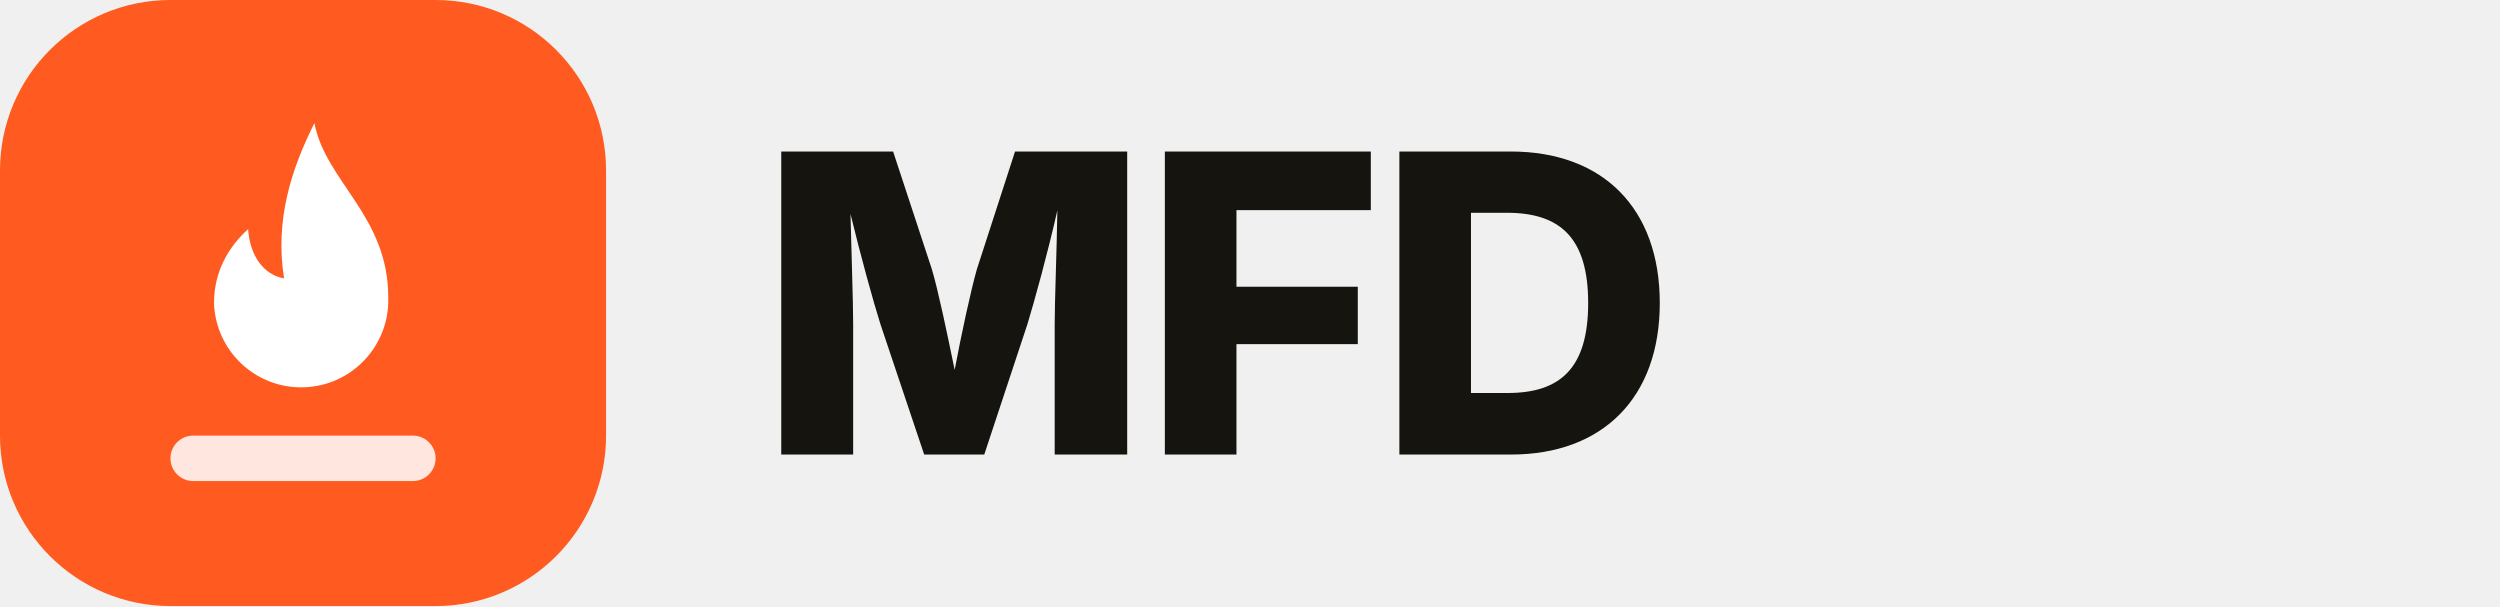
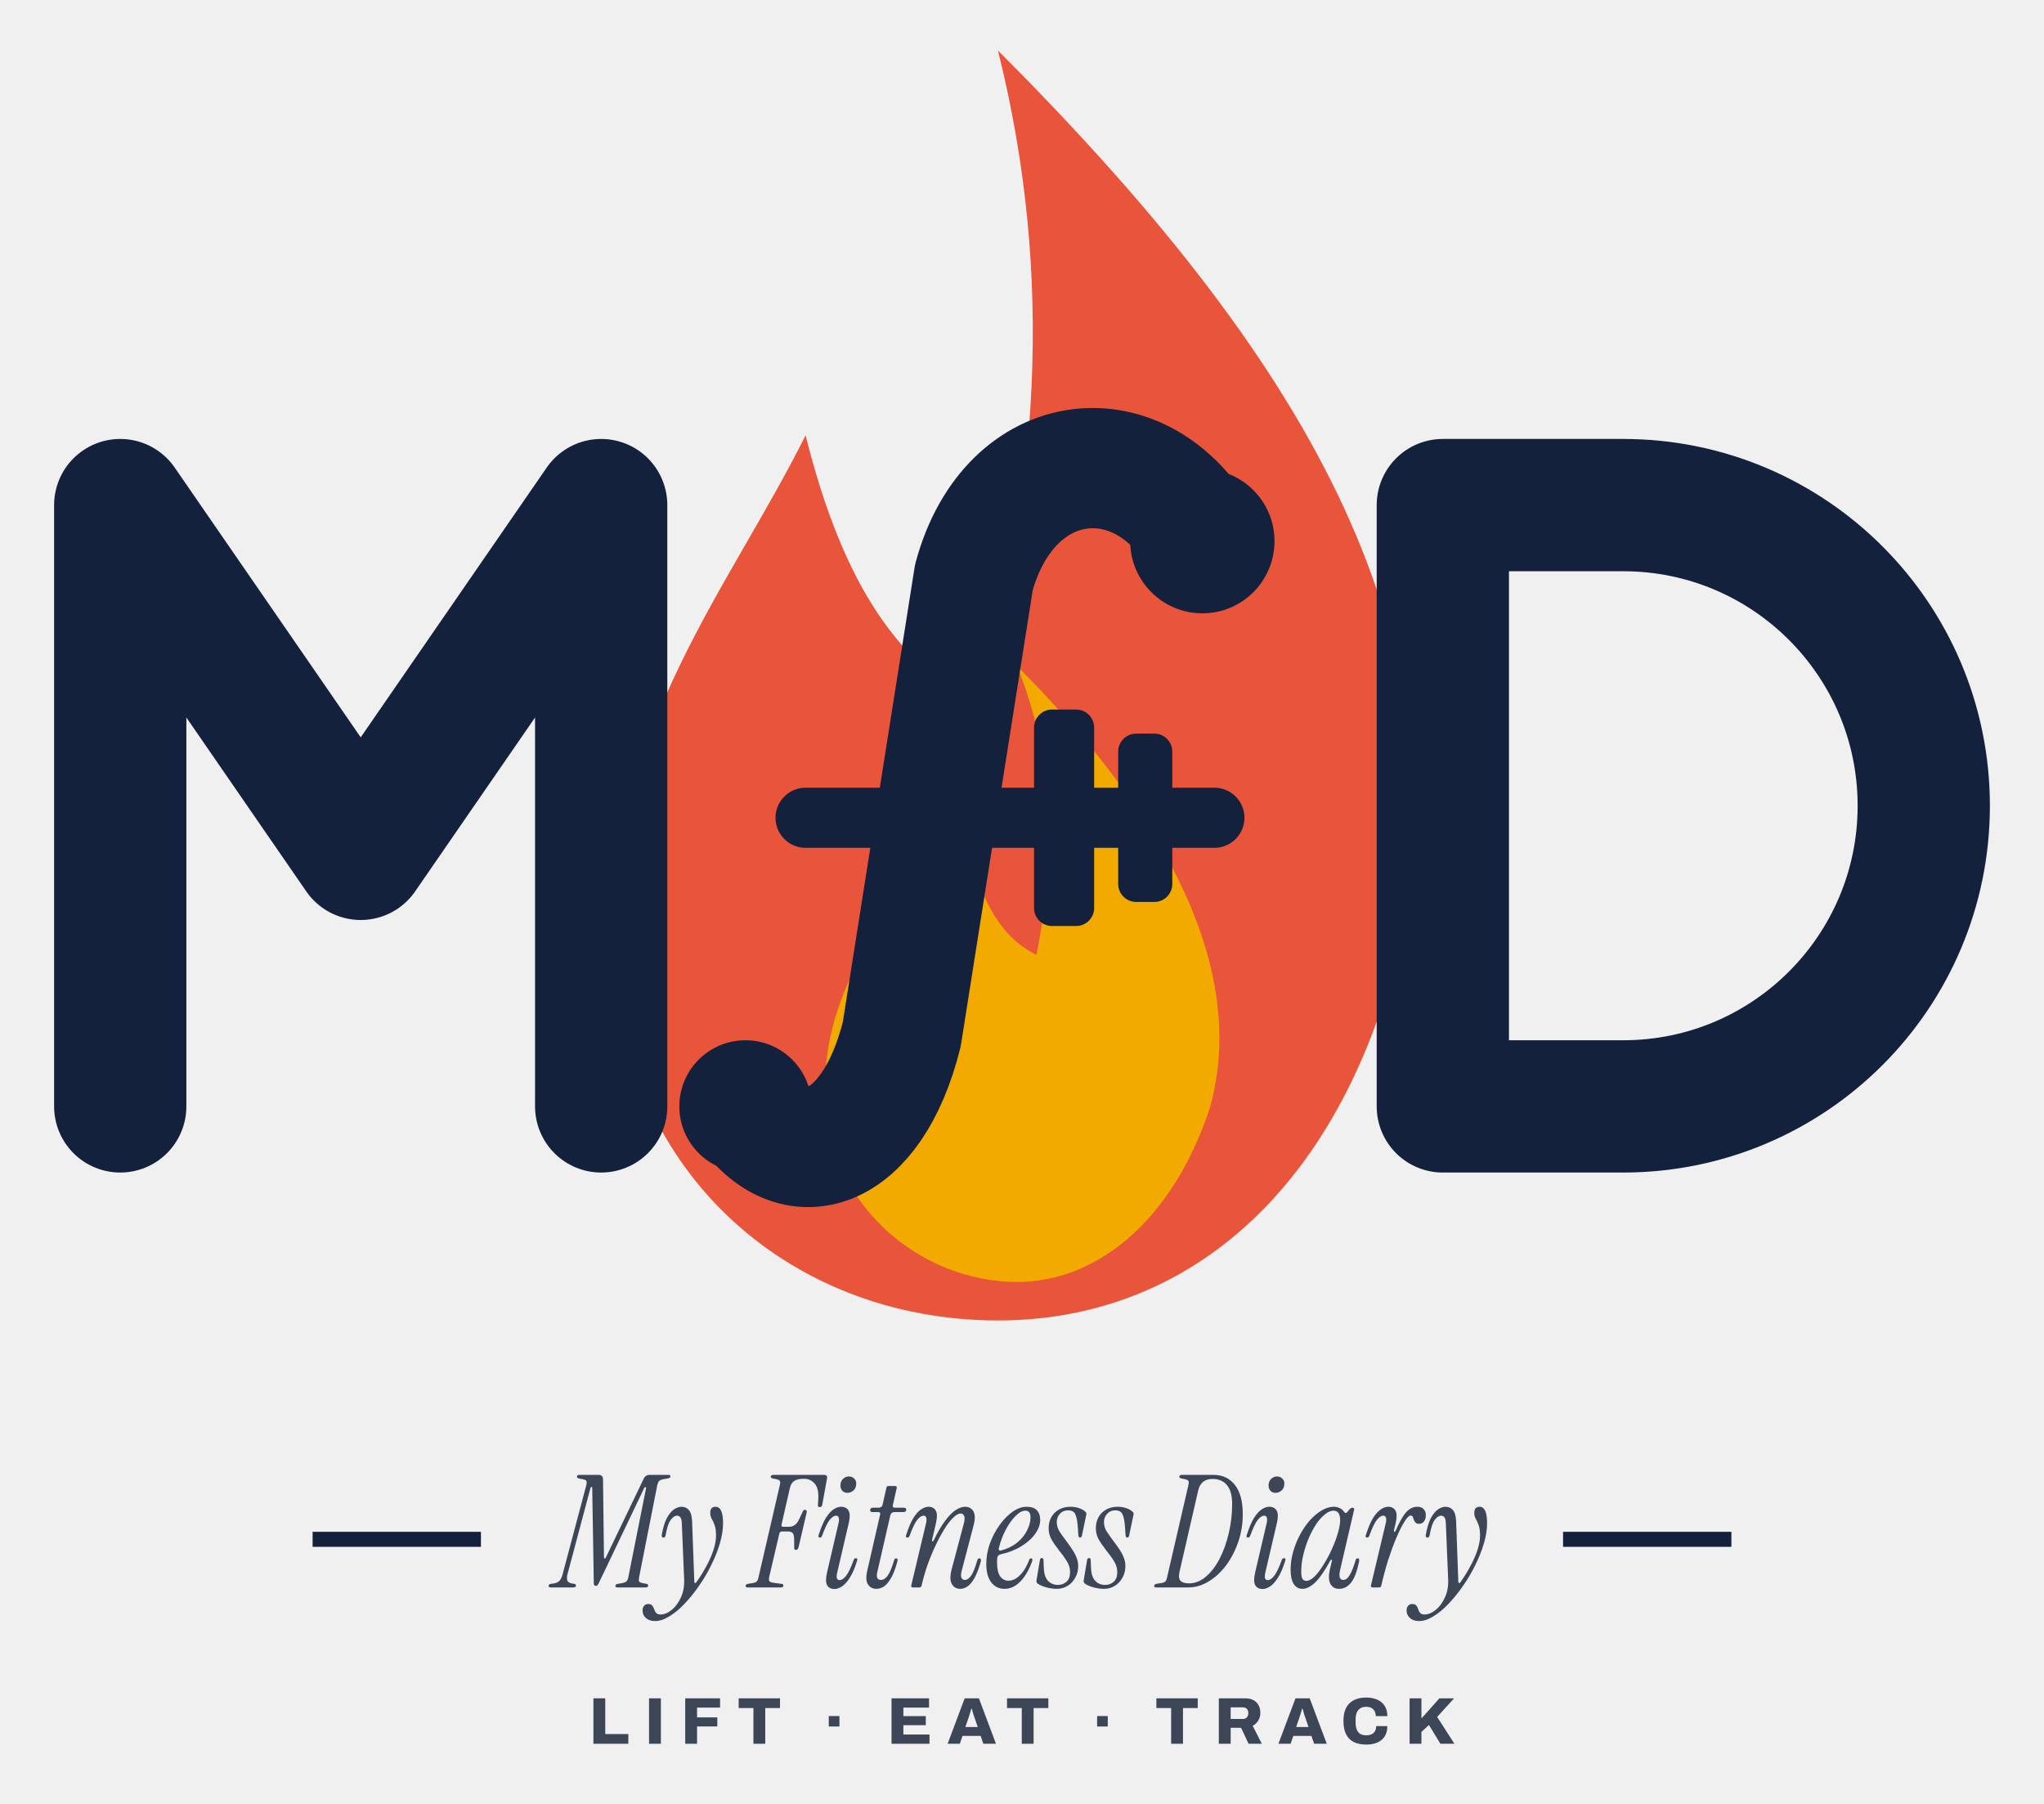
- <svg xmlns="http://www.w3.org/2000/svg" viewBox="0 0 132 32" role="img" aria-label="My Fitness Diary">
-   <style>text{fill:#15140f;font:800 22px "Plus Jakarta Sans",system-ui,-apple-system,"Segoe UI",sans-serif;letter-spacing:-.5px}@media (prefers-color-scheme:dark){text{fill:#f4f2ee}}</style>
-   <rect width="32" height="32" rx="9" fill="#ff5a1f" />
-   <path d="M16.6 6.5c.6 3.1 3.9 4.9 3.9 9.2a4.6 4.6 0 0 1-9.2.3c0-1.7.8-3 1.8-3.9.1 1.4.8 2.4 1.9 2.6-.5-3.1.4-5.8 1.6-8.2Z" fill="#fff" />
-   <rect x="9" y="23" width="14" height="2.4" rx="1.2" fill="#fff" opacity=".85" />
-   <text x="40" y="24">MFD</text>
+ <svg xmlns="http://www.w3.org/2000/svg" viewBox="0 -64 340 300" width="340" height="300" role="img" aria-label="MFD – My Fitness Diary – Lift · Eat · Track" version="1.1" id="svg34">
+   <defs id="defs38" />
+   <style id="style2">
+     family=Instrument+Serif:ital@1&amp;display=swap');
+     .tag { font-family: 'Instrument Serif', Georgia, serif; font-style: italic; font-size: 26px; fill: #3D4656; }
+     .sub { font-family: 'Archivo', 'Arial Black', sans-serif; font-weight: 800; font-size: 11px; letter-spacing: 2.4px; fill: #3D4656; }
+   </style>
+   <g transform="matrix(3.2,0,0,3.2,-717.2,-183.6)" id="g8">
+     <path d="m 276,40 c 16,16 24,30 21,46 -3,13 -11,20 -21,20 -11,0 -20,-8 -20,-20 0,-11 6,-18 10,-26 2,8 5,12 9,14 3,-11 4,-22 1,-34 z" fill="#e8553a" id="path4" />
+     <path d="m 277,72 c 8,8 12,16 10,23 -2,6 -6,9 -10,9 -5,0 -10,-4 -10,-10 0,-6 4,-10 7,-14 1,4 2,6 4,7 1,-5 1,-10 -1,-15 z" fill="#f2a900" id="path6" />
+   </g>
+   <polyline points="20,120 20,20 60,78 100,20 100,120" fill="none" stroke="#14213D" stroke-width="22" stroke-linecap="round" stroke-linejoin="round" id="polyline10" />
+   <path d="M200,26 C190,8 168,10 162,32 L150,108 C145,128 132,132 124,120" fill="none" stroke="#14213D" stroke-width="20" stroke-linecap="round" stroke-linejoin="round" id="path12" />
+   <circle cx="200" cy="26" r="12" fill="#14213D" id="circle14" />
+   <circle cx="124" cy="120" r="11" fill="#14213D" id="circle16" />
+   <line x1="134" y1="72" x2="202" y2="72" stroke="#14213D" stroke-width="10" stroke-linecap="round" id="line18" />
+   <rect x="172" y="54" width="10" height="36" rx="3" fill="#14213D" id="rect20" />
+   <rect x="186" y="58" width="9" height="28" rx="3" fill="#14213D" id="rect22" />
+   <path d="M240,20 L270,20 A50,50 0 0 1 270,120 L240,120 Z" fill="none" stroke="#14213D" stroke-width="22" stroke-linejoin="round" id="path24" />
+   <line x1="52" y1="192" x2="80" y2="192" stroke="#14213D" stroke-width="2.5" id="line26" />
+   <g aria-label="My Fitness Diary" id="text28" style="font-style:italic;font-size:26px;font-family:'Instrument Serif';text-anchor:middle;fill:#3d4656">
+     <path d="m 99.111,199.74 q -0.13,0 -0.234,-0.078 -0.104,-0.078 -0.104,-0.338 l -0.26,-15.86 q 0,-0.182 -0.13,-0.182 -0.104,0 -0.156,0.156 l -3.822,14.326 q -0.182,0.728 -0.026,1.118 0.182,0.364 0.806,0.468 l 0.312,0.052 q 0.312,0.026 0.312,0.286 0,0.312 -0.494,0.312 h -3.666 q -0.39,0 -0.39,-0.26 0,-0.286 0.416,-0.338 l 0.364,-0.052 q 0.702,-0.104 1.04,-0.468 0.338,-0.39 0.52,-1.118 l 3.926,-14.768 q 0.13,-0.546 0,-0.728 -0.13,-0.182 -0.702,-0.286 l -0.442,-0.078 q -0.416,-0.078 -0.416,-0.338 0,-0.286 0.468,-0.286 h 3.12 q 0.754,0 0.754,0.78 l 0.156,12.922 q 0,0.182 0.104,0.208 0.13,0 0.208,-0.156 l 6.292,-13.104 q 0.312,-0.65 0.988,-0.65 h 3.146 q 0.312,0 0.312,0.26 0,0.26 -0.442,0.338 l -0.624,0.104 q -0.572,0.104 -0.78,0.286 -0.208,0.182 -0.338,0.728 l -3.016,15.288 q -0.104,0.546 0,0.728 0.13,0.182 0.65,0.286 l 0.442,0.078 q 0.26,0.026 0.338,0.13 0.078,0.078 0.078,0.182 0,0.312 -0.468,0.312 h -4.628 q -0.364,0 -0.364,-0.26 0,-0.26 0.416,-0.338 l 0.624,-0.104 q 0.572,-0.104 0.78,-0.286 0.234,-0.182 0.338,-0.728 l 2.938,-14.742 q 0.052,-0.182 -0.078,-0.208 -0.13,-0.052 -0.208,0.104 l -7.592,15.886 q -0.104,0.26 -0.234,0.338 -0.104,0.078 -0.234,0.078 z" id="path40" />
+     <path d="m 108.965,205.59 q -0.988,0 -1.534,-0.52 -0.546,-0.494 -0.546,-1.222 0,-0.546 0.286,-0.832 0.286,-0.26 0.624,-0.26 0.494,0 0.702,0.26 0.208,0.26 0.312,0.598 0.104,0.364 0.338,0.624 0.208,0.26 0.702,0.26 0.962,0 1.898,-0.78 0.936,-0.754 1.534,-2.106 0.598,-1.326 0.52,-2.99 l -0.39,-9.334 q -0.026,-0.676 -0.234,-0.936 -0.208,-0.286 -0.52,-0.286 -0.572,0 -1.092,0.702 -0.52,0.676 -0.858,2.6 -0.078,0.338 -0.338,0.338 -0.364,0 -0.286,-0.468 0.312,-1.794 0.858,-2.808 0.572,-1.014 1.196,-1.43 0.65,-0.416 1.196,-0.416 0.806,0 1.274,0.572 0.468,0.546 0.52,1.898 l 0.364,9.984 q 0,0.182 0.104,0.234 0.13,0.026 0.234,-0.13 0.91,-1.274 1.638,-2.626 0.754,-1.378 1.196,-2.704 0.442,-1.326 0.442,-2.444 0,-1.092 -0.234,-1.716 -0.234,-0.65 -0.494,-1.092 -0.234,-0.442 -0.234,-0.962 0,-1.014 0.884,-1.014 1.248,0 1.248,2.756 0,1.508 -0.52,3.302 -0.52,1.768 -1.43,3.614 -0.884,1.82 -2.054,3.484 -1.144,1.664 -2.418,2.99 -1.248,1.326 -2.522,2.08 -1.248,0.78 -2.366,0.78 z" id="path42" />
+     <path d="m 124.383,200 q -0.364,0 -0.364,-0.26 0,-0.286 0.52,-0.364 l 0.52,-0.078 q 0.572,-0.078 0.78,-0.26 0.234,-0.208 0.338,-0.754 l 3.536,-15.288 q 0.13,-0.546 0,-0.728 -0.13,-0.182 -0.65,-0.286 l -0.52,-0.104 q -0.338,-0.078 -0.338,-0.286 0,-0.312 0.468,-0.312 h 8.372 q 0.65,0 0.52,0.598 l -0.78,4.316 q -0.078,0.442 -0.416,0.442 -0.364,0 -0.312,-0.338 l 0.052,-0.91 q 0.13,-1.794 -0.572,-2.626 -0.702,-0.832 -1.794,-0.832 -1.118,0 -1.638,0.364 -0.52,0.364 -0.702,1.118 l -1.404,6.136 q -0.078,0.364 0.286,0.364 h 0.962 q 1.118,0 1.664,-1.222 l 0.598,-1.274 q 0.078,-0.156 0.156,-0.234 0.078,-0.104 0.234,-0.104 0.13,0 0.234,0.13 0.104,0.104 0.052,0.312 l -1.352,5.798 q -0.13,0.442 -0.416,0.442 -0.312,0 -0.312,-0.338 v -1.248 q 0,-0.91 -0.234,-1.196 -0.234,-0.286 -0.832,-0.286 h -0.936 q -0.39,0 -0.468,0.364 l -1.664,7.098 q -0.13,0.546 0,0.78 0.13,0.208 0.65,0.286 l 1.378,0.182 q 0.312,0.026 0.312,0.286 0,0.312 -0.442,0.312 z" id="path44" />
+     <path d="m 140.945,184.27 q -0.494,0 -0.832,-0.338 -0.312,-0.364 -0.312,-0.858 0,-0.702 0.416,-1.118 0.442,-0.416 0.988,-0.416 0.52,0 0.858,0.338 0.364,0.312 0.364,0.832 0,0.728 -0.442,1.144 -0.442,0.416 -1.04,0.416 z m -2.132,15.99 q -0.858,0 -1.222,-0.624 -0.364,-0.65 -0.026,-2.106 l 1.924,-8.242 q 0.13,-0.572 0.026,-0.884 -0.078,-0.338 -0.468,-0.338 -0.468,0 -1.04,0.702 -0.546,0.676 -1.248,2.6 -0.104,0.338 -0.364,0.338 -0.39,0 -0.208,-0.468 0.572,-1.794 1.196,-2.808 0.65,-1.014 1.3,-1.43 0.65,-0.416 1.196,-0.416 0.91,0 1.274,0.65 0.364,0.624 0.026,2.08 l -1.924,8.242 q -0.13,0.572 -0.052,0.91 0.104,0.312 0.494,0.312 0.468,0 1.014,-0.676 0.572,-0.702 1.274,-2.626 0.104,-0.338 0.364,-0.338 0.39,0 0.208,0.468 -0.546,1.768 -1.222,2.808 -0.65,1.014 -1.3,1.43 -0.65,0.416 -1.222,0.416 z" id="path46" />
+     <path d="m 145.781,200.234 q -0.884,0 -1.378,-0.702 -0.494,-0.702 -0.156,-2.262 l 2.158,-9.412 q 0.078,-0.39 -0.312,-0.39 h -0.988 q -0.364,0 -0.364,-0.338 0,-0.182 0.13,-0.286 0.13,-0.104 0.312,-0.104 h 0.936 q 0.598,0 0.702,-0.546 l 0.624,-2.782 q 0.078,-0.286 0.364,-0.286 h 1.066 q 0.364,0 0.286,0.338 l -0.65,2.886 q -0.078,0.39 0.312,0.39 h 1.482 q 0.442,0 0.442,0.338 0,0.39 -0.546,0.39 h -1.404 q -0.572,0 -0.702,0.546 l -2.184,9.516 q -0.13,0.572 0.026,0.91 0.182,0.312 0.598,0.312 0.598,0 1.092,-0.676 0.52,-0.676 1.092,-2.574 0.104,-0.338 0.338,-0.338 0.182,0 0.234,0.156 0.052,0.156 -0.078,0.572 -0.494,1.768 -1.092,2.704 -0.572,0.936 -1.17,1.3 -0.598,0.338 -1.17,0.338 z" id="path48" />
+     <path d="m 151.579,199.662 2.47,-10.374 q 0.13,-0.572 0.026,-0.884 -0.078,-0.338 -0.468,-0.338 -0.468,0 -1.04,0.702 -0.546,0.676 -1.248,2.6 -0.104,0.338 -0.364,0.338 -0.39,0 -0.208,-0.468 0.572,-1.794 1.196,-2.808 0.65,-1.014 1.3,-1.43 0.65,-0.416 1.196,-0.416 0.858,0 1.222,0.65 0.364,0.624 0.026,2.08 l -0.65,2.808 q -0.026,0.182 0.078,0.208 0.104,0.026 0.182,-0.13 1.014,-2.106 1.95,-3.328 0.936,-1.248 1.768,-1.768 0.832,-0.52 1.508,-0.52 0.962,0 1.404,0.78 0.442,0.78 0,2.392 l -1.976,7.54 q -0.182,0.728 -0.026,1.092 0.156,0.364 0.572,0.364 0.52,0 1.014,-0.676 0.52,-0.702 1.066,-2.626 0.078,-0.286 0.338,-0.286 0.208,0 0.234,0.156 0.052,0.156 0,0.364 -0.494,1.768 -1.066,2.782 -0.572,0.988 -1.17,1.378 -0.572,0.39 -1.17,0.39 -0.936,0 -1.404,-0.78 -0.468,-0.78 -0.052,-2.418 l 2.002,-7.54 q 0.286,-1.014 0.078,-1.404 -0.182,-0.39 -0.546,-0.39 -0.572,0 -1.3,0.728 -0.728,0.702 -1.482,1.95 -0.754,1.222 -1.482,2.782 -0.728,1.56 -1.326,3.25 -0.572,1.69 -0.936,3.302 -0.078,0.286 -0.364,0.286 h -1.066 q -0.364,0 -0.286,-0.338 z" id="path50" />
+     <path d="m 167.101,200.234 q -1.378,0 -2.21,-1.066 -0.832,-1.092 -0.832,-3.068 0,-1.716 0.598,-3.406 0.624,-1.69 1.612,-3.068 0.988,-1.378 2.158,-2.21 1.196,-0.832 2.314,-0.832 1.222,0 1.742,0.598 0.546,0.572 0.546,1.56 0,1.17 -0.832,2.34 -0.806,1.144 -2.288,2.054 -1.456,0.91 -3.432,1.352 -0.572,0.13 -0.598,0.65 -0.026,0.182 -0.026,0.39 0,0.182 0,0.364 0,1.482 0.494,2.236 0.52,0.754 1.404,0.754 0.988,0 1.898,-0.91 0.936,-0.91 1.56,-2.574 0.078,-0.234 0.312,-0.234 0.156,0 0.182,0.13 0.052,0.13 0,0.312 -0.832,2.288 -2.028,3.458 -1.17,1.17 -2.574,1.17 z m -0.962,-6.734 q -0.052,0.182 0.052,0.312 0.13,0.104 0.312,0.052 1.612,-0.442 2.704,-1.326 1.092,-0.91 1.638,-2.028 0.572,-1.118 0.572,-2.184 0,-1.092 -0.858,-1.092 -0.754,0 -1.638,0.884 -0.884,0.884 -1.638,2.314 -0.754,1.43 -1.144,3.068 z" id="path52" />
+     <path d="m 175.811,200.234 q -0.858,0 -1.82,-0.26 -0.936,-0.26 -1.43,-0.65 -0.182,-0.156 -0.156,-0.468 l 0.572,-3.406 q 0.052,-0.338 0.312,-0.338 0.286,0 0.286,0.364 l 0.052,1.248 q 0.052,1.482 0.702,2.184 0.676,0.676 1.638,0.676 0.832,0 1.43,-0.52 0.598,-0.546 0.598,-1.586 0,-0.598 -0.182,-1.092 -0.182,-0.52 -0.572,-1.092 -0.39,-0.598 -1.066,-1.43 -0.884,-1.144 -1.326,-1.95 -0.416,-0.832 -0.416,-1.716 0,-1.638 1.014,-2.626 1.04,-0.988 2.626,-0.988 0.702,0 1.352,0.208 0.676,0.208 1.118,0.624 0.234,0.182 0.156,0.468 l -0.728,3.484 q -0.078,0.338 -0.312,0.338 -0.234,0 -0.286,-0.364 l -0.078,-1.248 q -0.104,-1.56 -0.416,-2.236 -0.286,-0.676 -1.222,-0.676 -0.832,0 -1.352,0.572 -0.52,0.572 -0.52,1.378 0,0.858 0.468,1.586 0.468,0.702 1.274,1.794 1.066,1.404 1.43,2.236 0.39,0.832 0.39,1.69 0,1.092 -0.494,1.95 -0.468,0.858 -1.274,1.352 -0.806,0.494 -1.768,0.494 z" id="path54" />
+     <path d="m 183.663,200.234 q -0.858,0 -1.82,-0.26 -0.936,-0.26 -1.43,-0.65 -0.182,-0.156 -0.156,-0.468 l 0.572,-3.406 q 0.052,-0.338 0.312,-0.338 0.286,0 0.286,0.364 l 0.052,1.248 q 0.052,1.482 0.702,2.184 0.676,0.676 1.638,0.676 0.832,0 1.43,-0.52 0.598,-0.546 0.598,-1.586 0,-0.598 -0.182,-1.092 -0.182,-0.52 -0.572,-1.092 -0.39,-0.598 -1.066,-1.43 -0.884,-1.144 -1.326,-1.95 -0.416,-0.832 -0.416,-1.716 0,-1.638 1.014,-2.626 1.04,-0.988 2.626,-0.988 0.702,0 1.352,0.208 0.676,0.208 1.118,0.624 0.234,0.182 0.156,0.468 l -0.728,3.484 q -0.078,0.338 -0.312,0.338 -0.234,0 -0.286,-0.364 l -0.078,-1.248 q -0.104,-1.56 -0.416,-2.236 -0.286,-0.676 -1.222,-0.676 -0.832,0 -1.352,0.572 -0.52,0.572 -0.52,1.378 0,0.858 0.468,1.586 0.468,0.702 1.274,1.794 1.066,1.404 1.43,2.236 0.39,0.832 0.39,1.69 0,1.092 -0.494,1.95 -0.468,0.858 -1.274,1.352 -0.806,0.494 -1.768,0.494 z" id="path56" />
+     <path d="m 192.347,200 q -0.364,0 -0.364,-0.26 0,-0.286 0.52,-0.364 l 0.52,-0.078 q 0.572,-0.078 0.78,-0.26 0.234,-0.208 0.338,-0.754 l 3.536,-15.288 q 0.13,-0.546 0,-0.728 -0.13,-0.182 -0.65,-0.286 l -0.52,-0.104 q -0.338,-0.078 -0.338,-0.286 0,-0.312 0.468,-0.312 h 5.226 q 2.236,0 3.536,1.664 1.326,1.638 1.326,4.888 0,2.392 -0.754,4.602 -0.754,2.184 -2.028,3.9 -1.274,1.69 -2.912,2.678 -1.612,0.988 -3.38,0.988 z m 5.434,-0.676 q 1.482,0 2.782,-1.092 1.3,-1.092 2.288,-2.964 0.988,-1.898 1.534,-4.264 0.572,-2.366 0.572,-4.888 0,-2.08 -0.858,-3.12 -0.858,-1.04 -2.392,-1.04 -1.95,0 -2.392,1.898 l -3.12,13.572 q -0.234,1.04 0.182,1.482 0.442,0.416 1.404,0.416 z" id="path58" />
+     <path d="m 212.159,184.27 q -0.494,0 -0.832,-0.338 -0.312,-0.364 -0.312,-0.858 0,-0.702 0.416,-1.118 0.442,-0.416 0.988,-0.416 0.52,0 0.858,0.338 0.364,0.312 0.364,0.832 0,0.728 -0.442,1.144 -0.442,0.416 -1.04,0.416 z m -2.132,15.99 q -0.858,0 -1.222,-0.624 -0.364,-0.65 -0.026,-2.106 l 1.924,-8.242 q 0.13,-0.572 0.026,-0.884 -0.078,-0.338 -0.468,-0.338 -0.468,0 -1.04,0.702 -0.546,0.676 -1.248,2.6 -0.104,0.338 -0.364,0.338 -0.39,0 -0.208,-0.468 0.572,-1.794 1.196,-2.808 0.65,-1.014 1.3,-1.43 0.65,-0.416 1.196,-0.416 0.91,0 1.274,0.65 0.364,0.624 0.026,2.08 l -1.924,8.242 q -0.13,0.572 -0.052,0.91 0.104,0.312 0.494,0.312 0.468,0 1.014,-0.676 0.572,-0.702 1.274,-2.626 0.104,-0.338 0.364,-0.338 0.39,0 0.208,0.468 -0.546,1.768 -1.222,2.808 -0.65,1.014 -1.3,1.43 -0.65,0.416 -1.222,0.416 z" id="path60" />
+     <path d="m 216.657,200.234 q -0.936,0 -1.456,-0.806 -0.52,-0.806 -0.52,-2.366 0,-1.482 0.416,-2.964 0.416,-1.508 1.144,-2.86 0.728,-1.352 1.638,-2.392 0.936,-1.04 1.95,-1.638 1.04,-0.624 2.054,-0.624 0.494,0 0.936,0.208 0.442,0.182 0.728,0.598 0.156,0.234 0.312,0.234 0.156,0 0.312,-0.234 0.286,-0.416 0.468,-0.52 0.182,-0.13 0.338,-0.13 0.338,0 0.26,0.364 l -2.314,9.958 q -0.39,1.69 0.52,1.69 0.598,0 1.066,-0.806 0.494,-0.806 0.988,-2.496 0.078,-0.286 0.338,-0.286 0.182,0 0.234,0.156 0.052,0.156 0,0.364 -0.494,2.444 -1.326,3.51 -0.832,1.04 -2.002,1.04 -1.014,0 -1.456,-0.858 -0.416,-0.858 -0.078,-2.34 l 0.338,-1.43 q 0.052,-0.182 -0.078,-0.208 -0.104,-0.026 -0.182,0.13 -1.43,2.626 -2.548,3.666 -1.092,1.04 -2.08,1.04 z m 0.65,-1.326 q 0.624,0 1.378,-0.754 0.754,-0.754 1.482,-1.95 0.754,-1.196 1.378,-2.574 0.624,-1.378 0.988,-2.652 0.39,-1.274 0.39,-2.158 0,-1.586 -1.118,-1.586 -0.676,0 -1.43,0.624 -0.754,0.598 -1.456,1.638 -0.676,1.04 -1.248,2.366 -0.546,1.3 -0.884,2.73 -0.338,1.404 -0.338,2.756 0,0.91 0.208,1.248 0.234,0.312 0.65,0.312 z" id="path62" />
+     <path d="m 228.331,200 q -0.364,0 -0.286,-0.338 l 2.47,-10.374 q 0.13,-0.572 0.026,-0.884 -0.078,-0.338 -0.468,-0.338 -0.468,0 -1.04,0.702 -0.546,0.676 -1.248,2.6 -0.104,0.338 -0.364,0.338 -0.39,0 -0.208,-0.468 0.572,-1.794 1.196,-2.808 0.65,-1.014 1.3,-1.43 0.65,-0.416 1.196,-0.416 0.858,0 1.222,0.65 0.364,0.624 0.026,2.08 l -0.286,1.222 q -0.026,0.182 0.078,0.208 0.104,0.026 0.182,-0.13 0.988,-2.262 1.794,-3.146 0.806,-0.884 1.846,-0.884 0.702,0 1.04,0.39 0.364,0.364 0.364,1.014 0,0.65 -0.312,1.04 -0.312,0.39 -0.806,0.39 -0.416,0 -0.598,-0.208 -0.182,-0.208 -0.286,-0.468 -0.078,-0.286 -0.182,-0.494 -0.104,-0.208 -0.338,-0.208 -0.39,0 -1.014,0.988 -0.624,0.988 -1.352,2.678 -0.702,1.664 -1.378,3.744 -0.65,2.08 -1.144,4.264 -0.078,0.286 -0.364,0.286 z" id="path64" />
+     <path d="m 236.053,205.59 q -0.988,0 -1.534,-0.52 -0.546,-0.494 -0.546,-1.222 0,-0.546 0.286,-0.832 0.286,-0.26 0.624,-0.26 0.494,0 0.702,0.26 0.208,0.26 0.312,0.598 0.104,0.364 0.338,0.624 0.208,0.26 0.702,0.26 0.962,0 1.898,-0.78 0.936,-0.754 1.534,-2.106 0.598,-1.326 0.52,-2.99 l -0.39,-9.334 q -0.026,-0.676 -0.234,-0.936 -0.208,-0.286 -0.52,-0.286 -0.572,0 -1.092,0.702 -0.52,0.676 -0.858,2.6 -0.078,0.338 -0.338,0.338 -0.364,0 -0.286,-0.468 0.312,-1.794 0.858,-2.808 0.572,-1.014 1.196,-1.43 0.65,-0.416 1.196,-0.416 0.806,0 1.274,0.572 0.468,0.546 0.52,1.898 l 0.364,9.984 q 0,0.182 0.104,0.234 0.13,0.026 0.234,-0.13 0.91,-1.274 1.638,-2.626 0.754,-1.378 1.196,-2.704 0.442,-1.326 0.442,-2.444 0,-1.092 -0.234,-1.716 -0.234,-0.65 -0.494,-1.092 -0.234,-0.442 -0.234,-0.962 0,-1.014 0.884,-1.014 1.248,0 1.248,2.756 0,1.508 -0.52,3.302 -0.52,1.768 -1.43,3.614 -0.884,1.82 -2.054,3.484 -1.144,1.664 -2.418,2.99 -1.248,1.326 -2.522,2.08 -1.248,0.78 -2.366,0.78 z" id="path66" />
+   </g>
+   <line x1="260" y1="192" x2="288" y2="192" stroke="#14213D" stroke-width="2.5" id="line30" />
+   <g aria-label="LIFT · EAT · TRACK" id="text32" style="font-weight:800;font-size:11px;font-family:Archivo;letter-spacing:2.4px;text-anchor:middle;fill:#3d4656">
+     <path d="m 98.709,226 v -7.557 h 1.969 v 5.94 h 3.839 V 226 Z" id="path69" />
+     <path d="m 107.962,226 v -7.557 h 1.969 V 226 Z" id="path71" />
+     <path d="m 113.981,226 v -7.557 h 5.797 v 1.54 h -3.828 v 1.628 h 3.366 v 1.507 h -3.366 V 226 Z" id="path73" />
+     <path d="m 125.324,226 v -5.94 h -2.453 v -1.617 h 6.875 v 1.617 h -2.453 V 226 Z" id="path75" />
+     <path d="m 137.857,223.129 v -1.738 h 1.771 v 1.738 z" id="path77" />
+     <path d="m 148.299,226 v -7.557 h 6.237 v 1.54 h -4.268 v 1.419 h 3.729 v 1.507 h -3.729 v 1.551 h 4.345 V 226 Z" id="path79" />
+     <path d="m 157.63,226 2.838,-7.557 h 2.365 l 2.838,7.557 h -2.101 l -0.451,-1.309 h -3.014 l -0.451,1.309 z m 2.948,-2.783 h 2.057 l -0.539,-1.595 q -0.044,-0.121 -0.11,-0.297 -0.055,-0.187 -0.121,-0.385 -0.055,-0.209 -0.11,-0.418 -0.055,-0.209 -0.11,-0.363 h -0.077 q -0.044,0.209 -0.132,0.473 -0.077,0.264 -0.165,0.528 -0.077,0.264 -0.143,0.462 z" id="path81" />
+     <path d="m 169.962,226 v -5.94 h -2.453 v -1.617 h 6.875 v 1.617 h -2.453 V 226 Z" id="path83" />
+     <path d="m 182.495,223.129 v -1.738 h 1.771 v 1.738 z" id="path85" />
+     <path d="m 194.808,226 v -5.94 h -2.453 v -1.617 h 6.875 v 1.617 h -2.453 V 226 Z" id="path87" />
+     <path d="m 202.741,226 v -7.557 h 4.389 q 0.836,0 1.397,0.319 0.561,0.308 0.836,0.858 0.286,0.539 0.286,1.21 0,0.726 -0.341,1.298 -0.33,0.561 -0.935,0.88 l 1.518,2.992 h -2.2 l -1.254,-2.662 h -1.727 V 226 Z m 1.969,-4.125 h 2.035 q 0.407,0 0.649,-0.264 0.253,-0.275 0.253,-0.726 0,-0.297 -0.11,-0.506 -0.11,-0.209 -0.308,-0.319 -0.198,-0.121 -0.484,-0.121 h -2.035 z" id="path89" />
+     <path d="m 212.654,226 2.838,-7.557 h 2.365 l 2.838,7.557 h -2.101 l -0.451,-1.309 h -3.014 l -0.451,1.309 z m 2.948,-2.783 h 2.057 l -0.539,-1.595 q -0.044,-0.121 -0.11,-0.297 -0.055,-0.187 -0.121,-0.385 -0.055,-0.209 -0.11,-0.418 -0.055,-0.209 -0.11,-0.363 h -0.077 q -0.044,0.209 -0.132,0.473 -0.077,0.264 -0.165,0.528 -0.077,0.264 -0.143,0.462 z" id="path91" />
+     <path d="m 227.275,226.132 q -1.221,0 -2.079,-0.418 -0.847,-0.429 -1.287,-1.298 -0.44,-0.869 -0.44,-2.2 0,-1.958 0.979,-2.926 0.99,-0.979 2.827,-0.979 1.023,0 1.815,0.352 0.792,0.341 1.232,1.034 0.451,0.682 0.451,1.705 h -1.925 q 0,-0.484 -0.198,-0.825 -0.187,-0.352 -0.539,-0.539 -0.341,-0.187 -0.836,-0.187 -0.616,0 -1.012,0.253 -0.396,0.253 -0.583,0.726 -0.187,0.473 -0.187,1.144 v 0.495 q 0,0.671 0.187,1.155 0.187,0.473 0.572,0.726 0.396,0.242 1.012,0.242 0.528,0 0.891,-0.176 0.374,-0.176 0.561,-0.517 0.198,-0.352 0.198,-0.836 h 1.859 q 0,1.023 -0.44,1.705 -0.429,0.682 -1.221,1.023 -0.781,0.341 -1.837,0.341 z" id="path93" />
+     <path d="m 234.471,226 v -7.557 h 1.969 v 3.355 l 2.992,-3.355 h 2.442 l -2.816,3.091 2.871,4.466 h -2.332 l -1.903,-3.124 -1.254,1.155 V 226 Z" id="path95" />
+   </g>
</svg>
